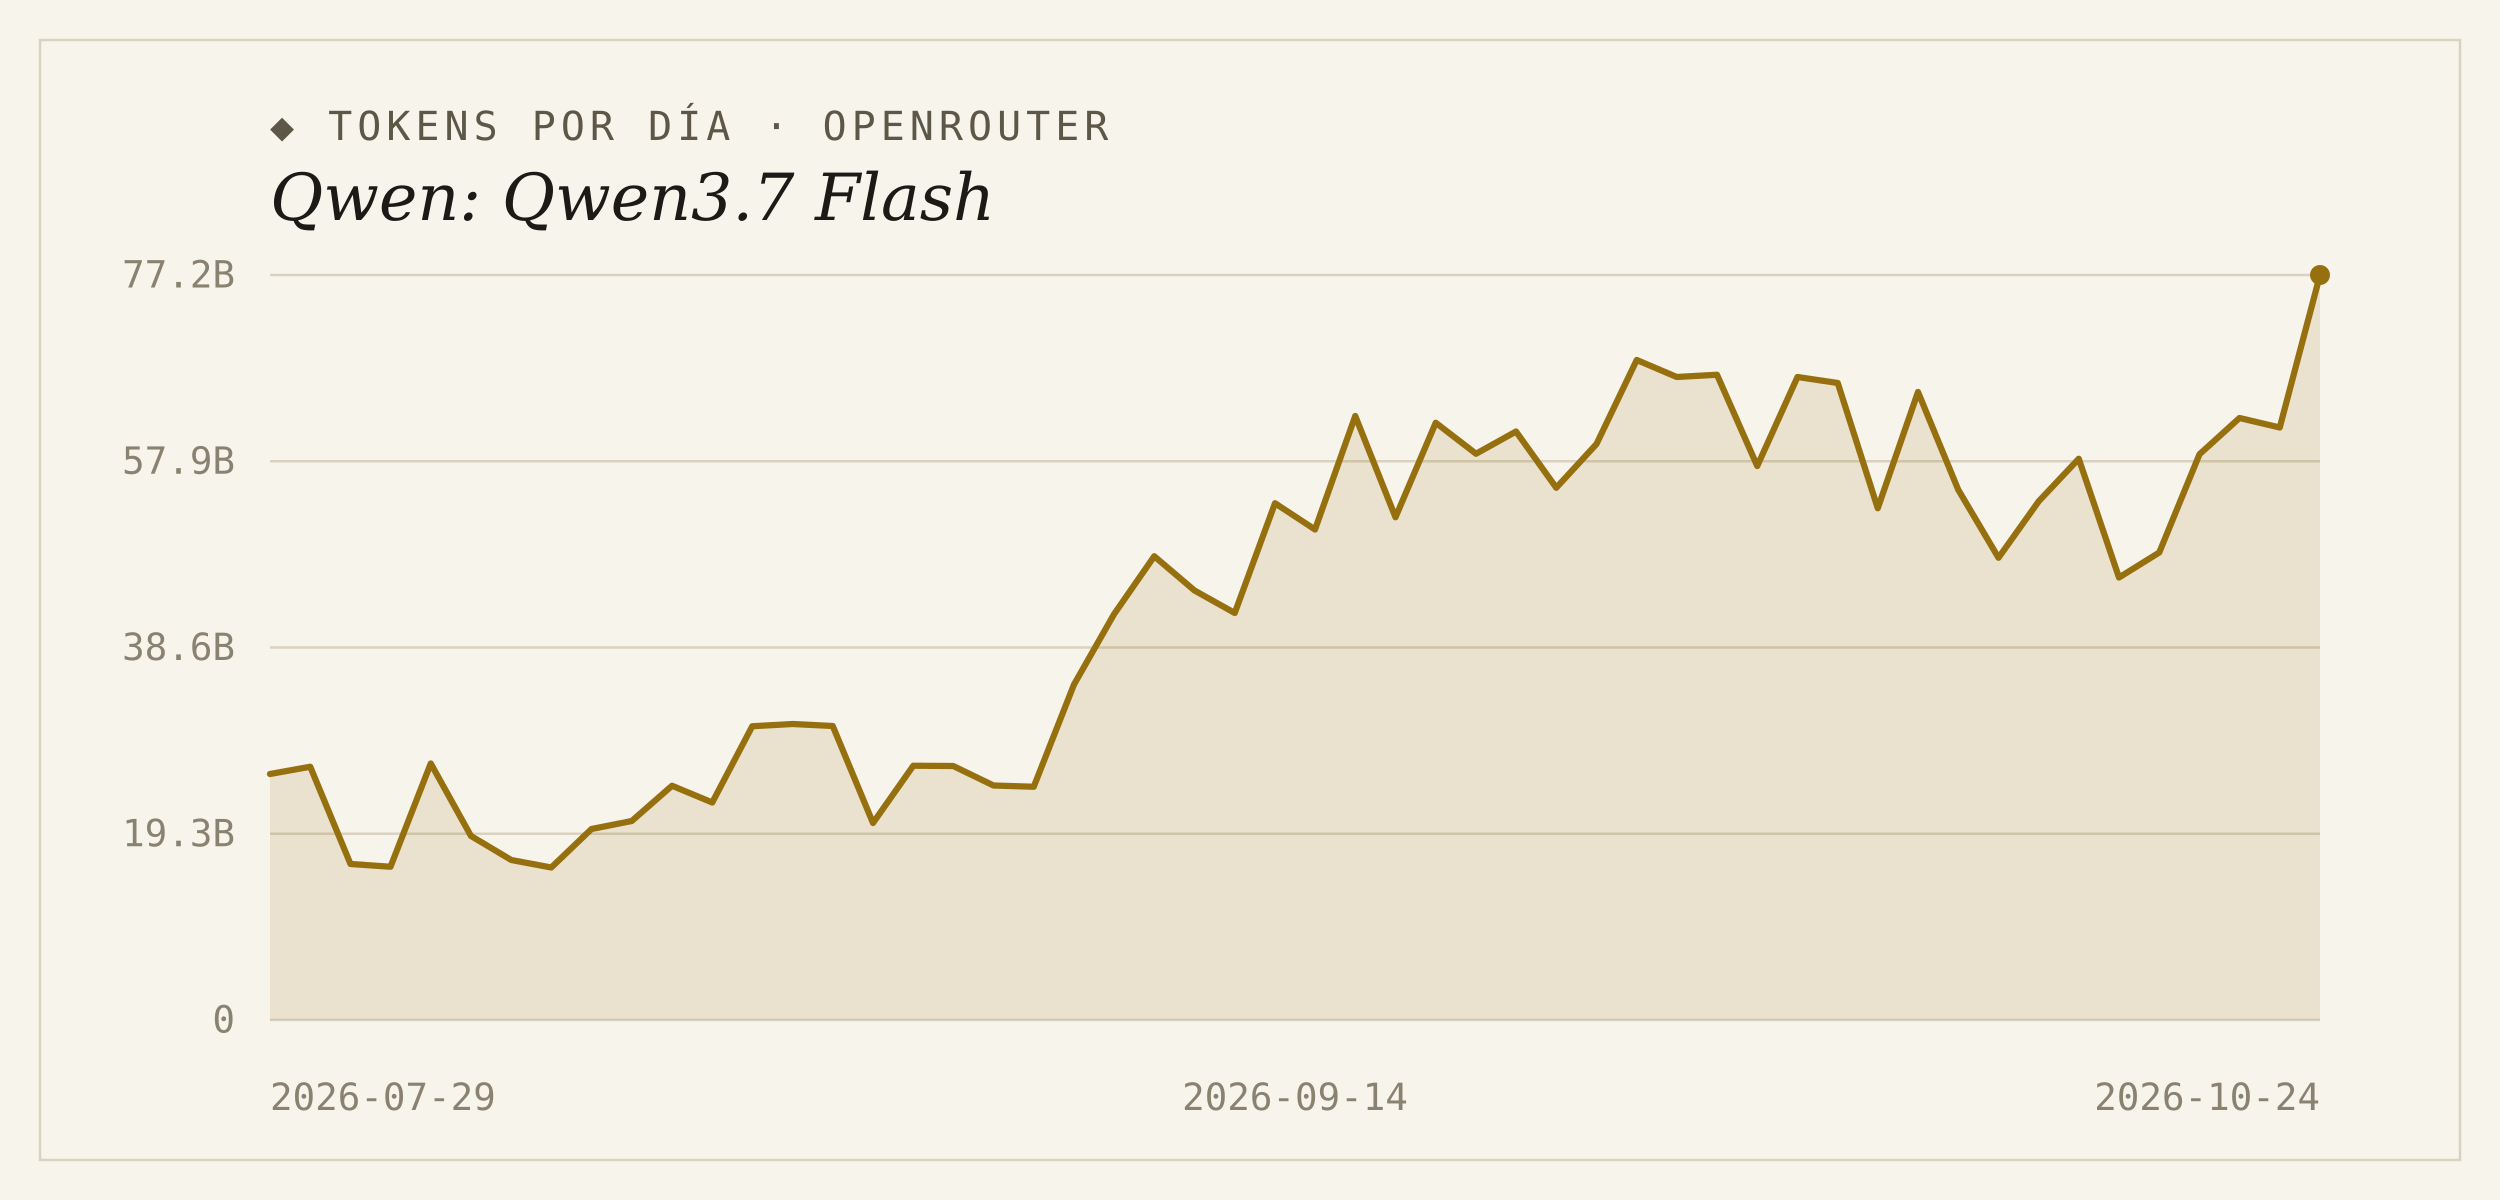
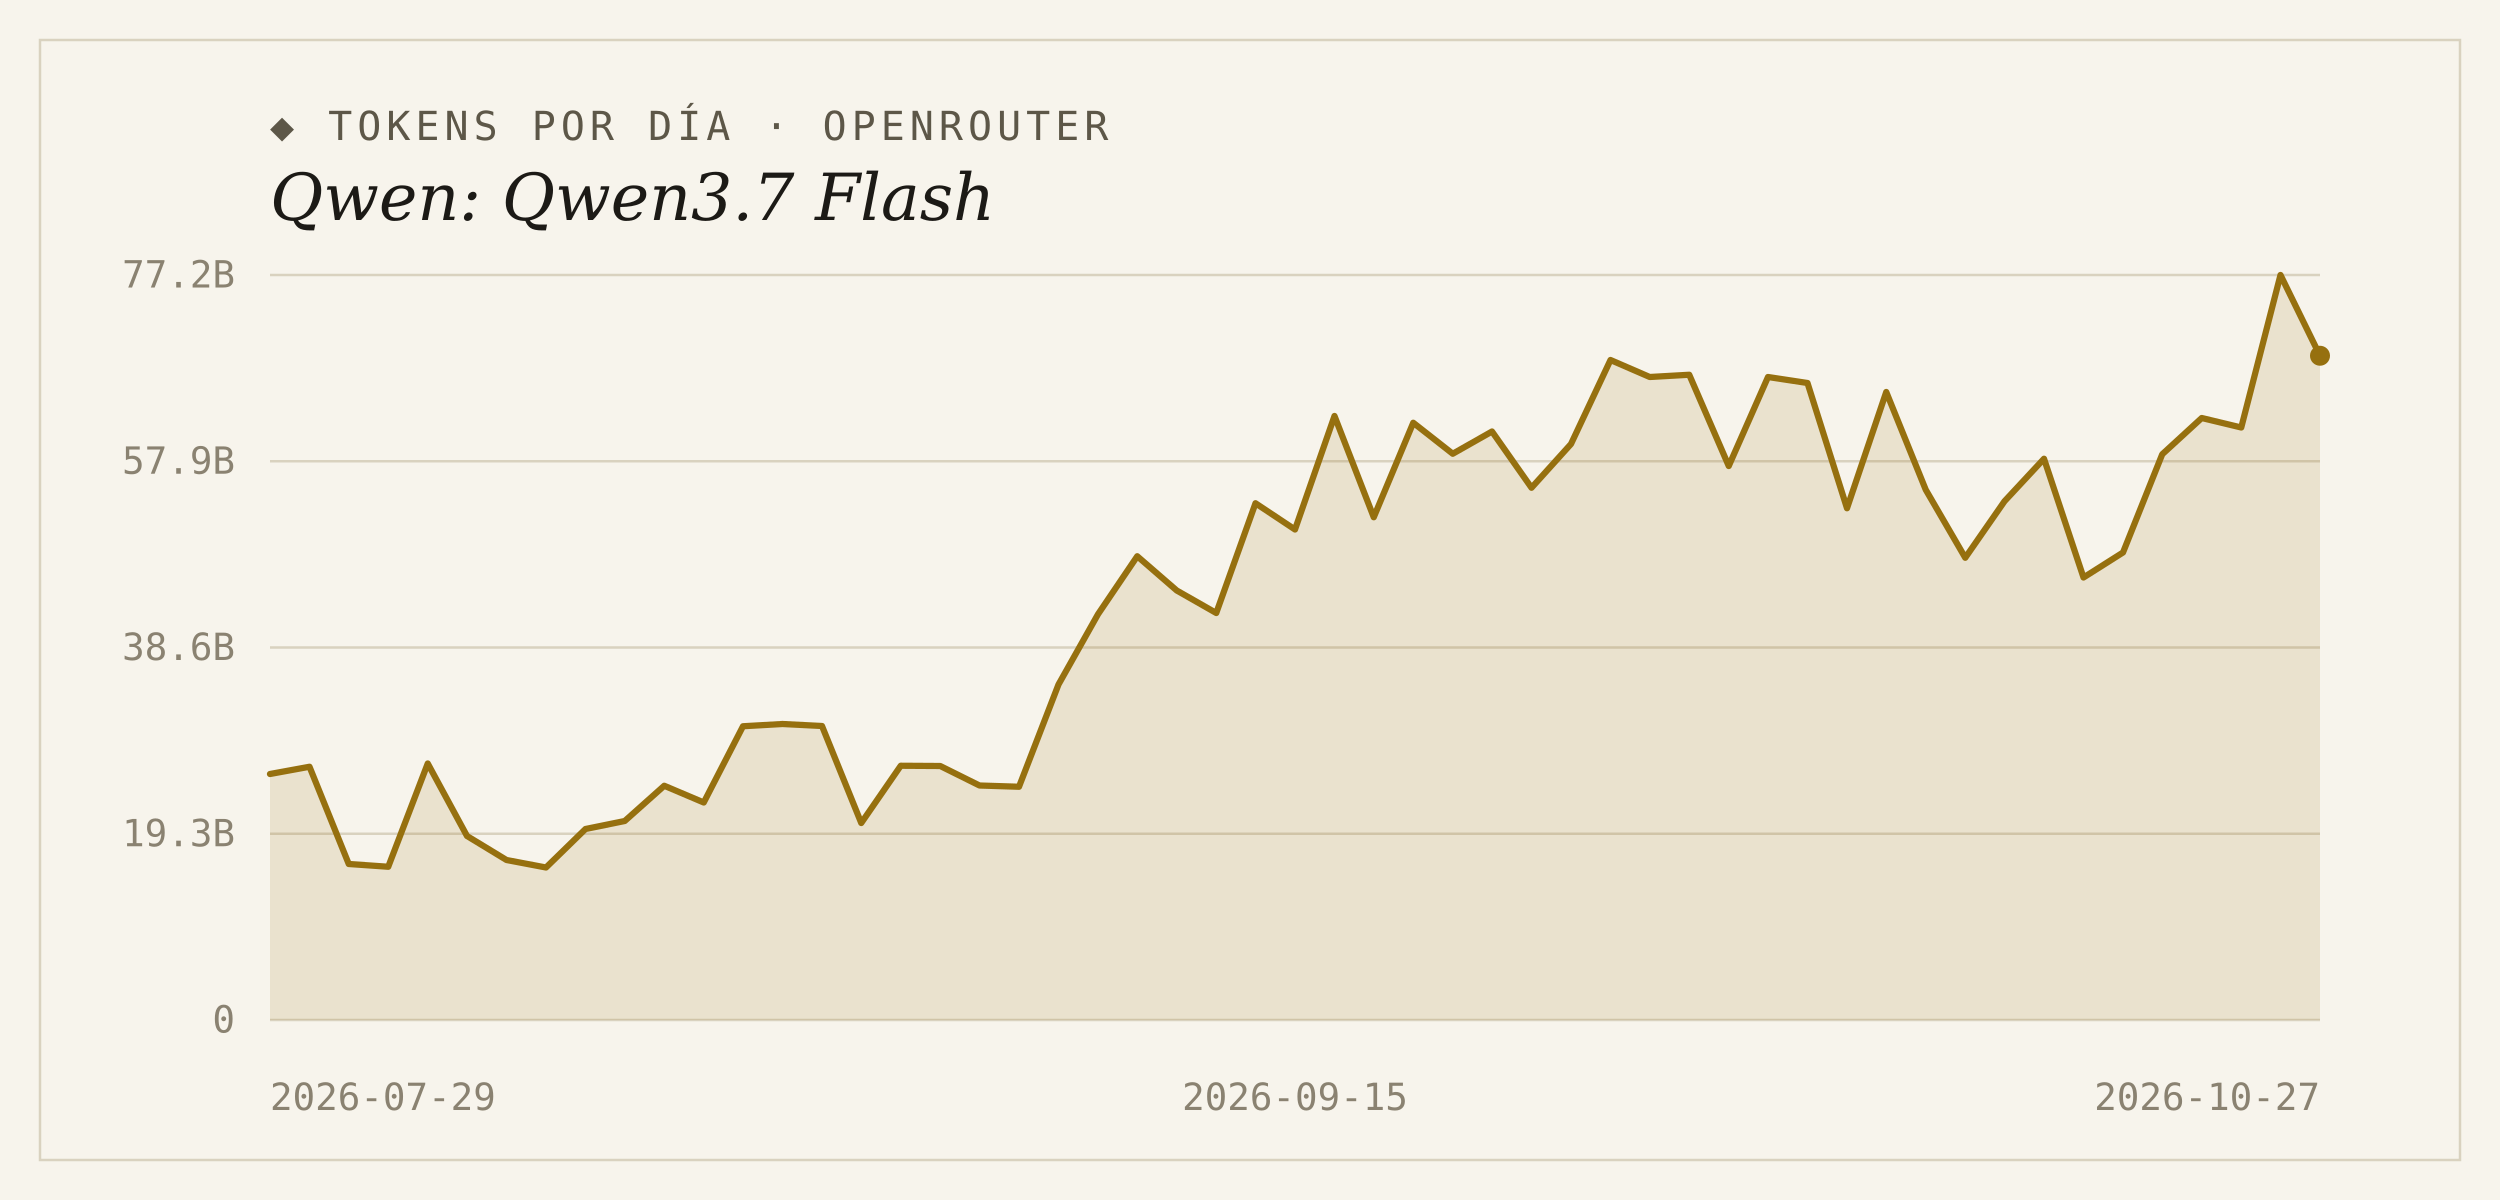
<svg xmlns="http://www.w3.org/2000/svg" width="1000" height="480" viewBox="0 0 1000 480">
  <rect width="1000" height="480" fill="#f7f4ec" />
  <rect x="16" y="16" width="968" height="448" fill="none" stroke="#d9d2bf" stroke-width="1" />
  <text x="108" y="56" font-family="'DejaVu Sans Mono', Consolas, monospace" font-size="16" letter-spacing="2" fill="#5d5748">◆ TOKENS POR DÍA · OPENROUTER</text>
  <text x="108" y="88" font-family="Georgia, 'DejaVu Serif', serif" font-size="26" font-style="italic" fill="#1c1a16">Qwen: Qwen3.7 Flash</text>
  <line x1="108" y1="408.0" x2="928" y2="408.0" stroke="#d9d2bf" stroke-width="1" />
  <text x="94" y="413" text-anchor="end" font-family="'DejaVu Sans Mono', Consolas, monospace" font-size="15" fill="#8a8271">0</text>
  <line x1="108" y1="333.5" x2="928" y2="333.5" stroke="#d9d2bf" stroke-width="1" />
  <text x="94" y="338.5" text-anchor="end" font-family="'DejaVu Sans Mono', Consolas, monospace" font-size="15" fill="#8a8271">19.3B</text>
  <line x1="108" y1="259.0" x2="928" y2="259.0" stroke="#d9d2bf" stroke-width="1" />
  <text x="94" y="264" text-anchor="end" font-family="'DejaVu Sans Mono', Consolas, monospace" font-size="15" fill="#8a8271">38.6B</text>
  <line x1="108" y1="184.5" x2="928" y2="184.5" stroke="#d9d2bf" stroke-width="1" />
  <text x="94" y="189.5" text-anchor="end" font-family="'DejaVu Sans Mono', Consolas, monospace" font-size="15" fill="#8a8271">57.9B</text>
  <line x1="108" y1="110.0" x2="928" y2="110.0" stroke="#d9d2bf" stroke-width="1" />
  <text x="94" y="115" text-anchor="end" font-family="'DejaVu Sans Mono', Consolas, monospace" font-size="15" fill="#8a8271">77.2B</text>
-   <path d="M 108,408.0 L 108.0,309.6 L 124.1,306.7 L 140.2,345.6 L 156.2,346.7 L 172.3,305.4 L 188.4,334.4 L 204.5,344.0 L 220.5,347.0 L 236.6,331.6 L 252.7,328.4 L 268.8,314.3 L 284.9,321.0 L 300.9,290.5 L 317.0,289.6 L 333.1,290.4 L 349.2,329.2 L 365.3,306.3 L 381.3,306.4 L 397.4,314.2 L 413.5,314.7 L 429.6,273.8 L 445.6,245.7 L 461.7,222.5 L 477.8,236.2 L 493.9,245.2 L 510.0,201.3 L 526.0,211.8 L 542.1,166.4 L 558.2,206.9 L 574.3,169.1 L 590.4,181.5 L 606.4,172.6 L 622.5,195.1 L 638.6,177.6 L 654.7,144.0 L 670.7,150.8 L 686.8,149.9 L 702.9,186.4 L 719.0,150.8 L 735.1,153.2 L 751.1,203.3 L 767.2,156.8 L 783.3,195.9 L 799.4,223.1 L 815.5,200.5 L 831.5,183.5 L 847.6,231.0 L 863.7,221.0 L 879.8,181.7 L 895.8,167.2 L 911.9,171.0 L 928.0,110.0 L 928.0,408.0 Z" fill="#96700f" fill-opacity="0.14" />
-   <polyline points="108.0,309.6 124.1,306.7 140.2,345.6 156.2,346.7 172.3,305.4 188.4,334.4 204.5,344.0 220.5,347.0 236.6,331.6 252.7,328.4 268.8,314.3 284.9,321.0 300.9,290.5 317.0,289.6 333.1,290.4 349.2,329.2 365.3,306.3 381.3,306.4 397.4,314.2 413.5,314.7 429.6,273.8 445.6,245.7 461.7,222.5 477.8,236.2 493.9,245.2 510.0,201.3 526.0,211.8 542.1,166.4 558.2,206.9 574.3,169.1 590.4,181.5 606.4,172.6 622.5,195.1 638.6,177.6 654.7,144.0 670.7,150.8 686.8,149.9 702.9,186.4 719.0,150.8 735.1,153.2 751.1,203.3 767.2,156.8 783.3,195.9 799.4,223.1 815.5,200.5 831.5,183.5 847.6,231.0 863.7,221.0 879.8,181.7 895.8,167.2 911.9,171.0 928.0,110.0" fill="none" stroke="#96700f" stroke-width="2.5" stroke-linejoin="round" stroke-linecap="round" />
-   <circle cx="928.0" cy="110.0" r="4" fill="#96700f" />
+   <path d="M 108,408.0 L 108.0,309.6 L 123.8,306.7 L 139.5,345.6 L 155.3,346.7 L 171.1,305.4 L 186.8,334.4 L 202.6,344.0 L 218.4,347.0 L 234.2,331.6 L 249.9,328.4 L 265.7,314.3 L 281.5,321.0 L 297.2,290.5 L 313.0,289.6 L 328.8,290.4 L 344.5,329.2 L 360.3,306.3 L 376.1,306.4 L 391.8,314.2 L 407.6,314.7 L 423.4,273.8 L 439.2,245.7 L 454.9,222.5 L 470.7,236.2 L 486.5,245.2 L 502.2,201.3 L 518.0,211.8 L 533.8,166.4 L 549.5,206.9 L 565.3,169.1 L 581.1,181.5 L 596.8,172.6 L 612.6,195.1 L 628.4,177.6 L 644.2,144.0 L 659.9,150.8 L 675.7,149.9 L 691.5,186.4 L 707.2,150.8 L 723.0,153.2 L 738.8,203.3 L 754.5,156.8 L 770.3,195.9 L 786.1,223.1 L 801.8,200.5 L 817.6,183.5 L 833.4,231.0 L 849.2,221.0 L 864.9,181.7 L 880.7,167.2 L 896.5,171.0 L 912.2,110.0 L 928.0,142.3 L 928.0,408.0 Z" fill="#96700f" fill-opacity="0.14" />
+   <polyline points="108.0,309.6 123.8,306.7 139.5,345.6 155.3,346.7 171.1,305.4 186.8,334.4 202.6,344.0 218.4,347.0 234.2,331.6 249.9,328.4 265.7,314.3 281.5,321.0 297.2,290.5 313.0,289.6 328.8,290.4 344.5,329.2 360.3,306.3 376.1,306.4 391.8,314.2 407.6,314.7 423.4,273.8 439.2,245.7 454.9,222.5 470.7,236.2 486.5,245.2 502.2,201.3 518.0,211.8 533.8,166.4 549.5,206.9 565.3,169.1 581.1,181.5 596.8,172.6 612.6,195.1 628.4,177.6 644.2,144.0 659.9,150.8 675.7,149.9 691.5,186.4 707.2,150.8 723.0,153.2 738.8,203.3 754.5,156.8 770.3,195.9 786.1,223.1 801.8,200.5 817.6,183.5 833.4,231.0 849.2,221.0 864.9,181.7 880.7,167.2 896.5,171.0 912.2,110.0 928.0,142.3" fill="none" stroke="#96700f" stroke-width="2.5" stroke-linejoin="round" stroke-linecap="round" />
+   <circle cx="928.0" cy="142.3" r="4" fill="#96700f" />
  <text x="108" y="444" text-anchor="start" font-family="'DejaVu Sans Mono', Consolas, monospace" font-size="15" fill="#8a8271">2026-07-29</text>
-   <text x="518" y="444" text-anchor="middle" font-family="'DejaVu Sans Mono', Consolas, monospace" font-size="15" fill="#8a8271">2026-09-14</text>
-   <text x="928" y="444" text-anchor="end" font-family="'DejaVu Sans Mono', Consolas, monospace" font-size="15" fill="#8a8271">2026-10-24</text>
+   <text x="518" y="444" text-anchor="middle" font-family="'DejaVu Sans Mono', Consolas, monospace" font-size="15" fill="#8a8271">2026-09-15</text>
+   <text x="928" y="444" text-anchor="end" font-family="'DejaVu Sans Mono', Consolas, monospace" font-size="15" fill="#8a8271">2026-10-27</text>
</svg>
